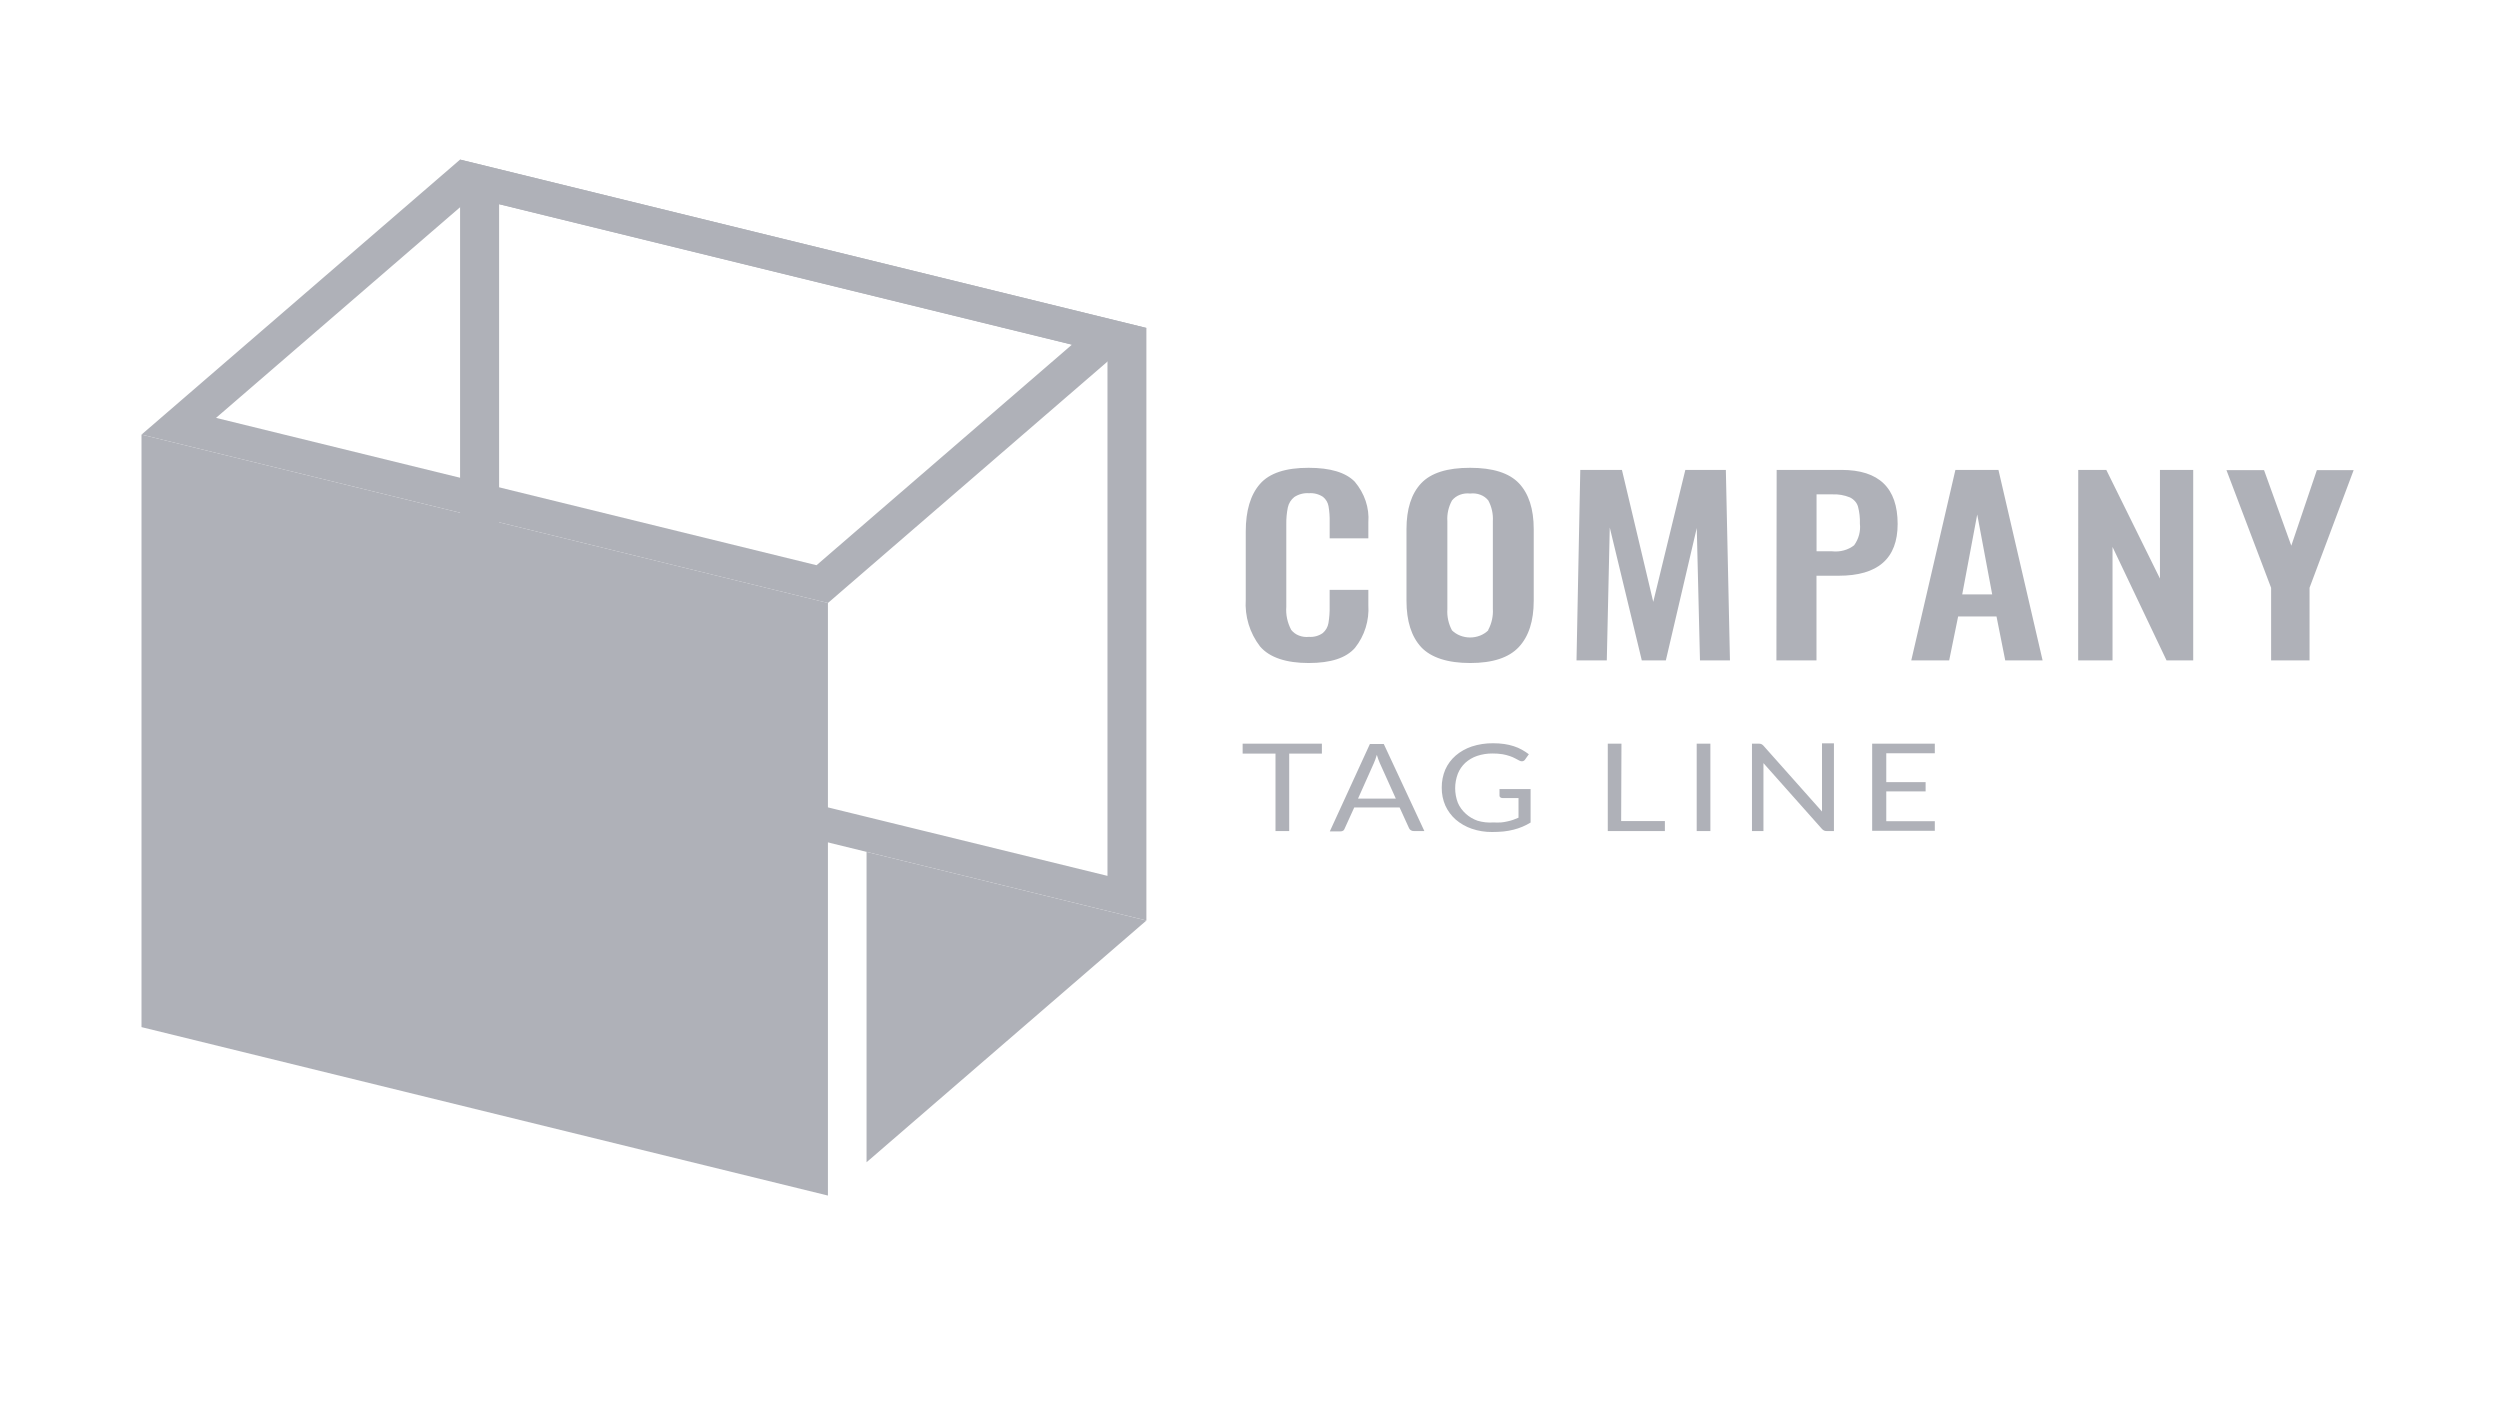
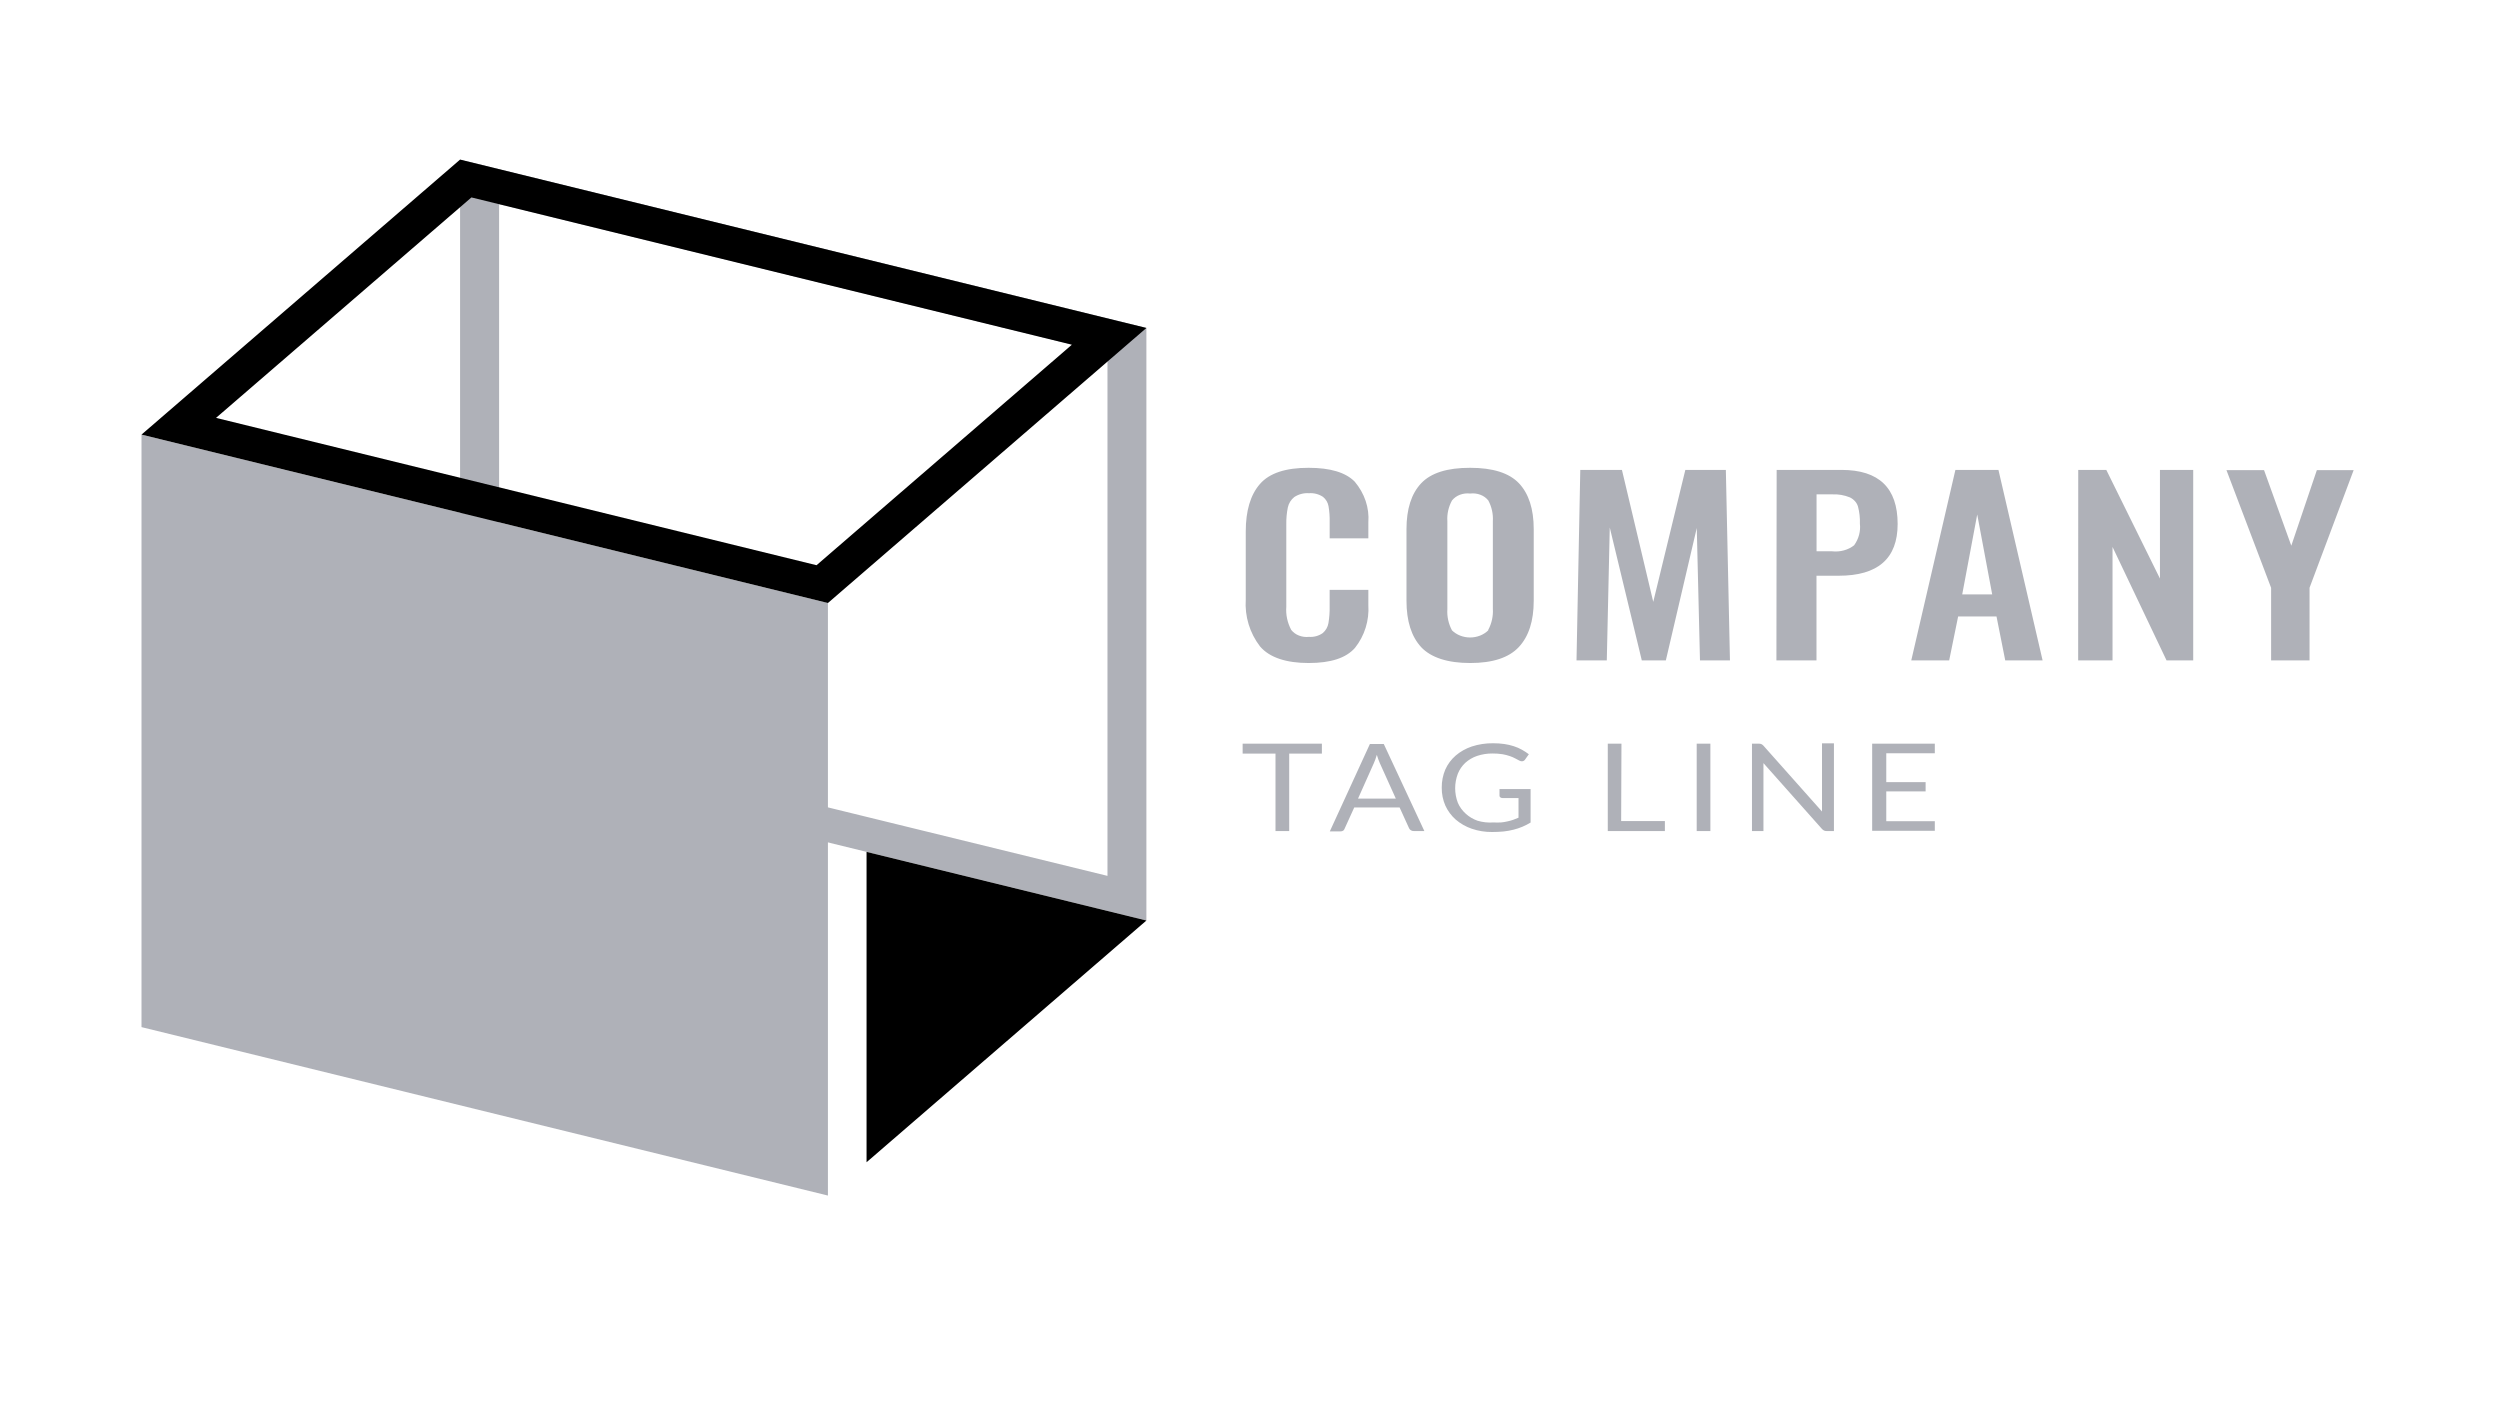
- <svg xmlns="http://www.w3.org/2000/svg" width="106" height="60" fill="none">
+ <svg xmlns="http://www.w3.org/2000/svg" width="106" height="60">
  <path d="M53.425 27.408a2.947 2.947 0 0 1-.605-1.988v-2.884c0-.883.2-1.555.602-2.015.4-.46 1.089-.688 2.065-.686.917 0 1.569.196 1.953.587.42.499.625 1.109.578 1.724v.678h-1.64v-.687c.005-.224-.01-.449-.048-.671a.65.65 0 0 0-.235-.399.95.95 0 0 0-.594-.155 1.005 1.005 0 0 0-.625.164.768.768 0 0 0-.272.44 3.332 3.332 0 0 0-.065.713v3.499c-.026.337.047.675.21.982a.77.77 0 0 0 .328.238.9.9 0 0 0 .424.055.893.893 0 0 0 .58-.158.704.704 0 0 0 .245-.425c.038-.232.056-.467.051-.701v-.71h1.641v.648a2.64 2.64 0 0 1-.567 1.813c-.377.428-1.02.642-1.964.642s-1.658-.229-2.062-.704ZM60.257 27.438c-.414-.45-.622-1.103-.622-1.968v-3.033c0-.857.208-1.505.622-1.945.414-.44 1.107-.659 2.079-.657.965 0 1.654.22 2.069.657.414.44.625 1.088.625 1.945v3.032c0 .857-.21 1.514-.632 1.966-.421.451-1.107.677-2.062.677-.955 0-1.661-.229-2.08-.674Zm2.843-.728c.149-.28.216-.589.197-.897v-3.714a1.649 1.649 0 0 0-.193-.88.776.776 0 0 0-.335-.241.906.906 0 0 0-.433-.052.918.918 0 0 0-.434.052.787.787 0 0 0-.337.241c-.15.275-.217.578-.197.88v3.731c-.02.309.047.617.197.898.096.094.214.17.346.222a1.16 1.16 0 0 0 .843 0c.133-.052.25-.128.346-.222v-.018ZM67.004 19.924h1.766l1.328 5.595 1.36-5.595h1.718L73.35 28h-1.271l-.136-5.613L70.632 28h-1.02l-1.358-5.634L68.128 28h-1.284l.16-8.076ZM75.33 19.924h2.752c1.585 0 2.378.764 2.378 2.293 0 1.464-.835 2.196-2.504 2.194h-.937V28H75.32l.01-8.077Zm2.351 3.451c.168.019.338.006.5-.039.161-.044.31-.117.434-.216.195-.273.281-.593.245-.912a2.529 2.529 0 0 0-.082-.733.593.593 0 0 0-.125-.222.703.703 0 0 0-.214-.162 1.76 1.76 0 0 0-.758-.13h-.659v2.414h.66ZM82.91 19.924h1.824L86.606 28h-1.584l-.37-1.862h-1.627L82.645 28h-1.607l1.871-8.076Zm1.559 5.279-.635-3.39-.636 3.39h1.27ZM88.117 19.924h1.19l2.275 4.607v-4.607h1.41V28h-1.131l-2.29-4.81V28h-1.457l.003-8.076ZM96.294 24.92l-1.892-4.985h1.594l1.155 3.203 1.083-3.203h1.56l-1.869 4.986V28h-1.63v-3.08ZM56.048 31.532v.422h-1.386v3.282h-.581v-3.282h-1.393v-.422h3.36ZM60.393 35.236h-.449a.2.2 0 0 1-.126-.035.194.194 0 0 1-.074-.085l-.401-.88H57.42l-.4.88a.243.243 0 0 1-.062.1.208.208 0 0 1-.126.035h-.448l1.699-3.704h.59l1.72 3.69Zm-2.813-1.375h1.603l-.68-1.508a2.699 2.699 0 0 1-.125-.349c-.024.07-.044.138-.064.197l-.062.155-.672 1.505ZM63.321 34.872c.107.005.213.005.32 0 .091-.008.182-.023.271-.044a2.11 2.11 0 0 0 .245-.067c.075-.027.15-.059.228-.091v-.833h-.68a.137.137 0 0 1-.092-.03.086.086 0 0 1-.026-.03.074.074 0 0 1-.008-.037v-.284h1.318v1.42a2.573 2.573 0 0 1-.716.301c-.14.036-.281.061-.425.077a5.13 5.13 0 0 1-.496.023 2.59 2.59 0 0 1-.856-.138 2.09 2.09 0 0 1-.68-.387 1.79 1.79 0 0 1-.438-.587 1.851 1.851 0 0 1-.156-.768 1.921 1.921 0 0 1 .153-.774 1.7 1.7 0 0 1 .438-.587c.194-.167.425-.297.68-.384.29-.095.6-.142.91-.138.158 0 .316.01.472.032.138.02.274.051.404.094.12.038.233.088.34.147.104.058.203.122.296.193l-.163.229a.142.142 0 0 1-.055.05.17.17 0 0 1-.078.02.222.222 0 0 1-.105-.029 2.096 2.096 0 0 1-.167-.088 1.504 1.504 0 0 0-.227-.1 2.128 2.128 0 0 0-.313-.082 2.613 2.613 0 0 0-.431-.032 2.01 2.01 0 0 0-.656.103 1.44 1.44 0 0 0-.5.293 1.29 1.29 0 0 0-.315.46 1.731 1.731 0 0 0 0 1.235c.074.175.19.333.34.467.139.127.308.227.495.293.216.064.445.089.673.073ZM68.736 34.814h1.855v.422H68.17v-3.704h.58l-.013 3.282ZM72.52 35.236h-.58v-3.704h.58v3.704ZM74.681 31.55a.28.28 0 0 1 .089.067l2.483 2.792a.881.881 0 0 1 0-.132V31.517h.506v3.72h-.292a.275.275 0 0 1-.126-.021.328.328 0 0 1-.091-.07l-2.48-2.79v2.88h-.486v-3.704h.302c.033 0 .066.006.095.017ZM82.036 31.532v.407h-2.058v1.223h1.668v.393h-1.668v1.264h2.058v.408H79.38v-3.695h2.656ZM21.162 8.656l25.795 6.323v22.158l-25.795-6.32V8.655Zm-1.655-1.89v25.127l29.1 7.136V13.905l-29.1-7.138Z" fill="#AFB1B8" />
  <path d="M35.104 50.692 6 43.55V18.427l29.104 7.139v25.126Z" fill="#AFB1B8" />
-   <path d="m19.99 8.371 25.458 6.244-10.827 9.35L9.16 17.718 19.99 8.37Zm-.483-1.604L6 18.427l29.104 7.14 13.504-11.662-29.1-7.138ZM36.742 49.279 48.608 39.03 36.742 36.12v13.16Z" fill="#AFB1B8" />
+   <path d="m19.99 8.371 25.458 6.244-10.827 9.35L9.16 17.718 19.99 8.37Zm-.483-1.604L6 18.427l29.104 7.14 13.504-11.662-29.1-7.138ZM36.742 49.279 48.608 39.03 36.742 36.12v13.16Z" />
</svg>
